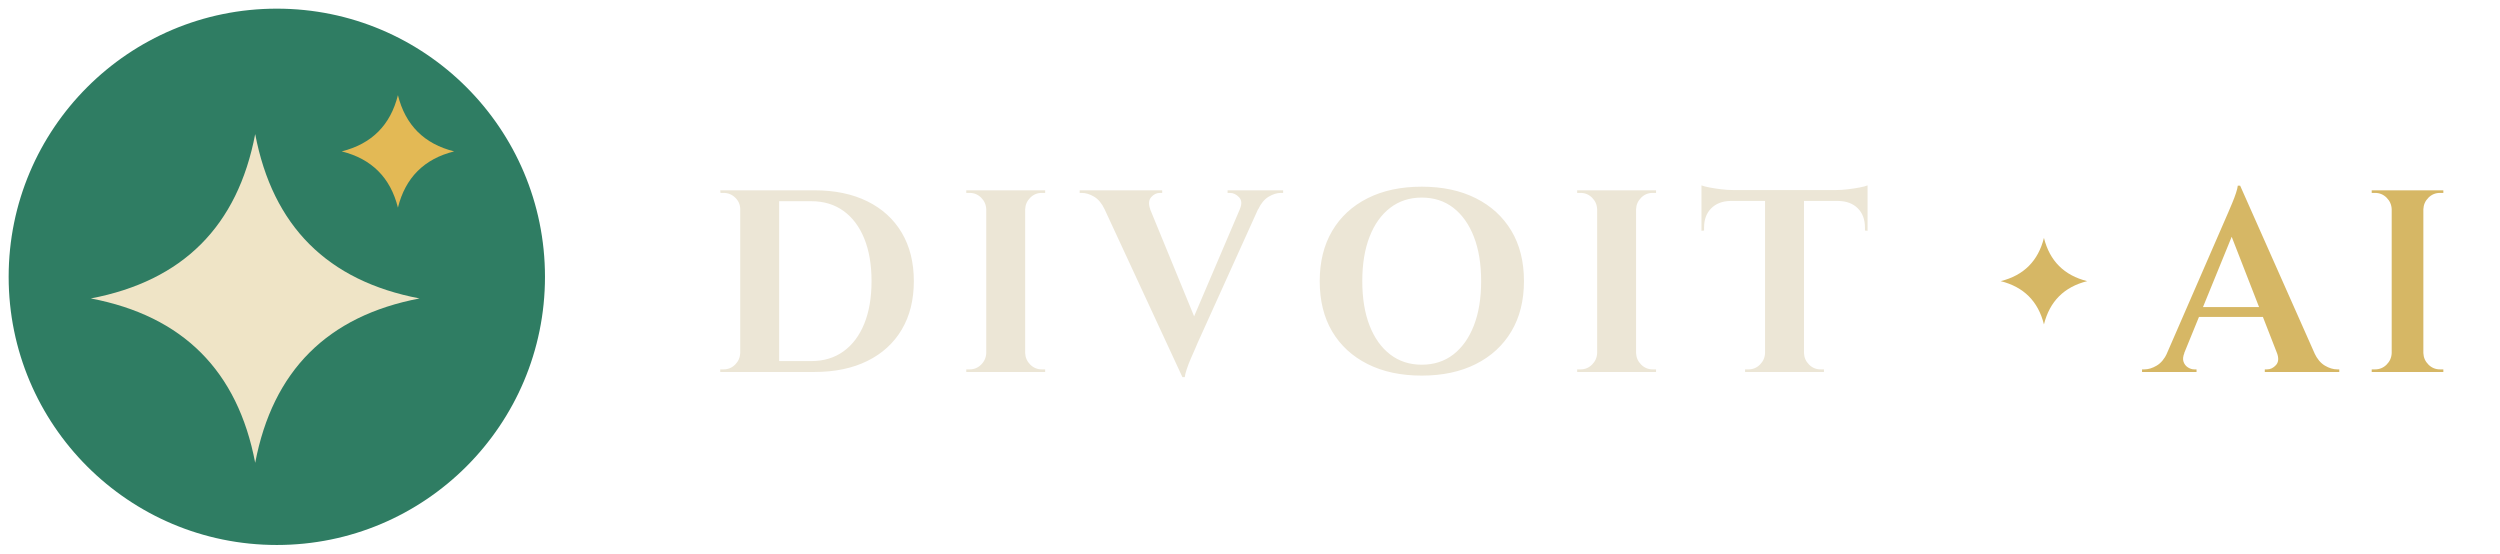
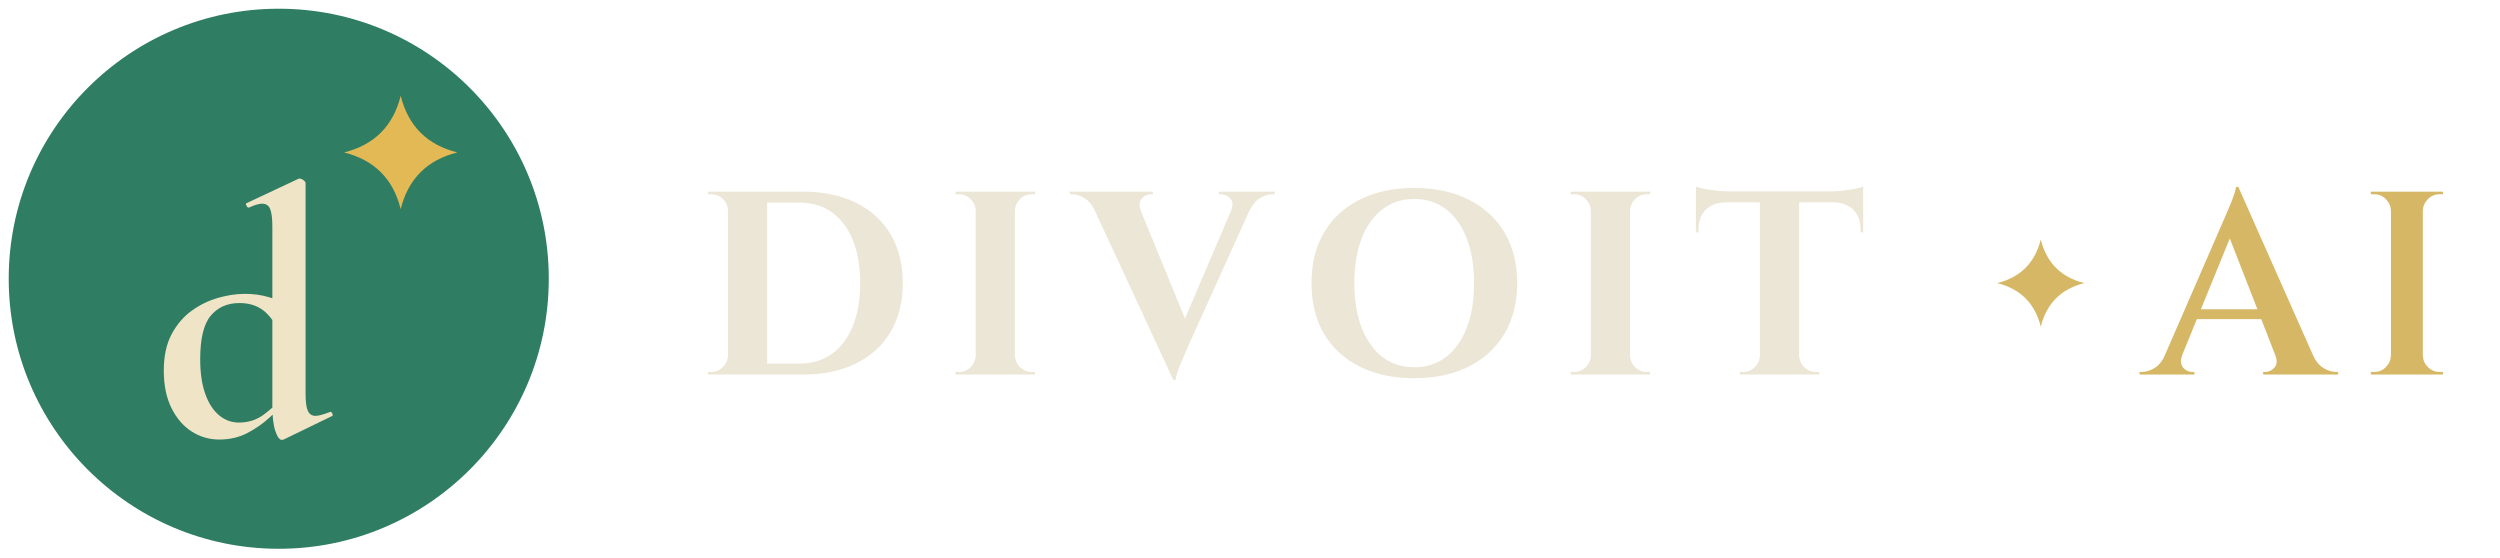
- <svg xmlns="http://www.w3.org/2000/svg" viewBox="0 0 289 64" width="289" height="64" role="img" aria-label="Divoit AI">
+ <svg xmlns="http://www.w3.org/2000/svg" viewBox="0 0 287 64" width="287" height="64" role="img" aria-label="Divoit AI">
  <g transform="translate(0,0) scale(1)">
    <circle cx="32" cy="32" r="31" fill="#2f7d63" />
-     <path d="M29.5,15.5 Q32.54,31.46 48.5,34.5 Q32.54,37.54 29.5,53.5 Q26.46,37.54 10.5,34.5 Q26.46,31.46 29.5,15.5 Z" fill="#efe4c6" />
+     <path d="M25.175 50.459Q23.43 50.459 21.988 49.526Q20.547 48.592 19.675 46.826Q18.802 45.06 18.802 42.543Q18.802 40.067 19.695 38.382Q20.588 36.698 21.988 35.683Q23.389 34.668 25.013 34.201Q26.637 33.734 28.098 33.734Q29.56 33.734 30.818 34.099Q32.076 34.465 33.091 34.993L32.158 38.281Q31.305 36.454 30.209 35.622Q29.113 34.79 27.489 34.79Q25.419 34.79 24.201 36.231Q22.983 37.672 22.983 41.244Q22.983 43.558 23.551 45.182Q24.12 46.806 25.135 47.658Q26.15 48.511 27.408 48.511Q29.032 48.511 30.25 47.618Q31.468 46.725 32.604 45.466L33.01 45.832Q32.158 46.806 31.001 47.882Q29.844 48.957 28.403 49.708Q26.961 50.459 25.175 50.459ZM35.081 21.028V45.223Q35.081 46.603 35.344 47.171Q35.608 47.74 36.217 47.74Q36.501 47.74 36.928 47.618Q37.354 47.496 37.882 47.293Q38.003 47.212 38.125 47.435Q38.247 47.658 38.166 47.74L32.564 50.459Q32.442 50.5 32.361 50.5Q31.955 50.5 31.61 49.485Q31.265 48.47 31.265 46.603V26.021Q31.265 24.641 31.021 24.012Q30.777 23.382 30.087 23.382Q29.803 23.382 29.417 23.504Q29.032 23.626 28.585 23.829Q28.423 23.869 28.301 23.626Q28.179 23.382 28.26 23.342L34.228 20.541Q34.309 20.5 34.39 20.5Q34.593 20.5 34.837 20.683Q35.081 20.865 35.081 21.028Z" fill="#efe4c6" />
    <path d="M46,11.0 Q47.3,16.2 52.5,17.5 Q47.3,18.8 46,24.0 Q44.7,18.8 39.5,17.5 Q44.7,16.2 46,11.0 Z" fill="#e3b955" />
  </g>
-   <path d="M94.15 22.0Q97.69 22.0 100.27 23.275Q102.85 24.55 104.245 26.905Q105.64 29.26 105.64 32.5Q105.64 35.74 104.245 38.095Q102.85 40.45 100.27 41.725Q97.69 43.0 94.15 43.0H87.01L86.98 41.74Q87.85 41.74 88.795 41.74Q89.74 41.74 90.64 41.74Q91.54 41.74 92.245 41.74Q92.95 41.74 93.37 41.74Q93.79 41.74 93.79 41.74Q95.95 41.74 97.51 40.615Q99.07 39.49 99.91 37.42Q100.75 35.35 100.75 32.5Q100.75 29.65 99.91 27.58Q99.07 25.51 97.51 24.385Q95.95 23.26 93.79 23.26Q93.79 23.26 93.355 23.26Q92.92 23.26 92.17 23.26Q91.42 23.26 90.49 23.26Q89.56 23.26 88.57 23.26Q87.58 23.26 86.68 23.26V22.0ZM90.07 22.0V43.0H85.57V22.0ZM85.66 40.81V43.0H83.26V42.7Q83.26 42.7 83.455 42.7Q83.65 42.7 83.65 42.7Q84.43 42.7 84.985 42.145Q85.54 41.59 85.57 40.81ZM85.66 24.19H85.57Q85.57 23.41 85.0 22.855Q84.43 22.3 83.65 22.3Q83.65 22.3 83.47 22.3Q83.29 22.3 83.29 22.3L83.26 22.0H85.66Z M118.51 22.0V43.0H114.01V22.0ZM114.1 40.81V43.0H111.7V42.7Q111.7 42.7 111.895 42.7Q112.09 42.7 112.09 42.7Q112.87 42.7 113.425 42.145Q113.98 41.59 114.01 40.81ZM114.1 24.19H114.01Q113.98 23.41 113.425 22.855Q112.87 22.3 112.09 22.3Q112.09 22.3 111.895 22.3Q111.7 22.3 111.7 22.3V22.0H114.1ZM118.42 40.81H118.51Q118.54 41.59 119.095 42.145Q119.65 42.7 120.43 42.7Q120.43 42.7 120.61 42.7Q120.79 42.7 120.82 42.7V43.0H118.42ZM118.42 24.19V22.0H120.82V22.3Q120.79 22.3 120.61 22.3Q120.43 22.3 120.43 22.3Q119.65 22.3 119.095 22.855Q118.54 23.41 118.51 24.19Z M136.69 43.6 126.76 22.18H132.13L138.55 37.81ZM136.69 43.6 136.6 39.94 144.22 22.09H146.38L138.43 39.67Q138.37 39.85 138.145 40.345Q137.92 40.84 137.65 41.47Q137.38 42.1 137.185 42.685Q136.99 43.27 136.96 43.6ZM143.32 24.19Q143.71 23.29 143.23 22.795Q142.75 22.3 142.18 22.3H141.91V22.0H148.33V22.3Q148.33 22.3 148.195 22.3Q148.06 22.3 148.06 22.3Q147.4 22.3 146.665 22.735Q145.93 23.17 145.45 24.19ZM132.97 24.19H127.69Q127.21 23.17 126.475 22.735Q125.74 22.3 125.05 22.3Q125.05 22.3 124.93 22.3Q124.81 22.3 124.81 22.3V22.0H134.35V22.3H134.08Q133.51 22.3 133.075 22.795Q132.64 23.29 132.97 24.19Z M164.35 21.58Q167.95 21.58 170.605 22.915Q173.26 24.25 174.715 26.68Q176.17 29.11 176.17 32.5Q176.17 35.86 174.715 38.305Q173.26 40.75 170.605 42.085Q167.95 43.42 164.35 43.42Q160.75 43.42 158.095 42.085Q155.44 40.75 154 38.32Q152.56 35.89 152.56 32.5Q152.56 29.14 154 26.695Q155.44 24.25 158.095 22.915Q160.75 21.58 164.35 21.58ZM164.35 42.16Q166.48 42.16 168.01 40.975Q169.54 39.79 170.38 37.63Q171.22 35.47 171.22 32.5Q171.22 29.53 170.38 27.37Q169.54 25.21 168.01 24.025Q166.48 22.84 164.35 22.84Q162.25 22.84 160.705 24.025Q159.16 25.21 158.32 27.37Q157.48 29.53 157.48 32.5Q157.48 35.47 158.32 37.63Q159.16 39.79 160.705 40.975Q162.25 42.16 164.35 42.16Z M189.13 22.0V43.0H184.63V22.0ZM184.72 40.81V43.0H182.32V42.7Q182.32 42.7 182.515 42.7Q182.71 42.7 182.71 42.7Q183.49 42.7 184.045 42.145Q184.6 41.59 184.63 40.81ZM184.72 24.19H184.63Q184.6 23.41 184.045 22.855Q183.49 22.3 182.71 22.3Q182.71 22.3 182.515 22.3Q182.32 22.3 182.32 22.3V22.0H184.72ZM189.04 40.81H189.13Q189.16 41.59 189.715 42.145Q190.27 42.7 191.05 42.7Q191.05 42.7 191.23 42.7Q191.41 42.7 191.44 42.7V43.0H189.04ZM189.04 24.19V22.0H191.44V22.3Q191.41 22.3 191.23 22.3Q191.05 22.3 191.05 22.3Q190.27 22.3 189.715 22.855Q189.16 23.41 189.13 24.19Z M208.54 22.09V43.0H204.04V22.09ZM215.89 21.97V23.23H196.69V21.97ZM215.89 23.14V26.68L215.59 26.65V26.32Q215.59 24.91 214.765 24.085Q213.94 23.26 212.53 23.23V23.14ZM215.89 21.43V22.3L212.23 21.97Q212.89 21.97 213.625 21.88Q214.36 21.79 214.99 21.67Q215.62 21.55 215.89 21.43ZM204.13 40.81V43.0H201.73V42.7Q201.73 42.7 201.925 42.7Q202.12 42.7 202.12 42.7Q202.9 42.7 203.455 42.145Q204.01 41.59 204.04 40.81ZM208.45 40.81H208.54Q208.57 41.59 209.125 42.145Q209.68 42.7 210.46 42.7Q210.46 42.7 210.655 42.7Q210.85 42.7 210.85 42.7V43.0H208.45ZM200.02 23.14V23.23Q198.64 23.26 197.815 24.085Q196.99 24.91 196.99 26.32V26.65L196.69 26.68V23.14ZM196.69 21.43Q196.99 21.55 197.605 21.67Q198.22 21.79 198.97 21.88Q199.72 21.97 200.35 21.97L196.69 22.3Z" fill="#ece6d6" />
-   <path d="M236.28,27.5 Q237.28,31.5 241.28,32.5 Q237.28,33.5 236.28,37.5 Q235.28,33.5 231.28,32.5 Q235.28,31.5 236.28,27.5 Z" fill="#d6b765" />
-   <path d="M258.96 21.46 268.44 42.82H264.0L257.55 26.26ZM252.51 40.81Q252.27 41.41 252.42 41.83Q252.57 42.25 252.93 42.475Q253.29 42.7 253.65 42.7H253.92V43.0H247.62V42.7Q247.62 42.7 247.755 42.7Q247.89 42.7 247.89 42.7Q248.58 42.7 249.315 42.265Q250.05 41.83 250.53 40.81ZM258.96 21.46 259.11 24.61 251.64 42.91H249.6L257.34 25.12Q257.4 25.0 257.595 24.535Q257.79 24.07 258.045 23.47Q258.3 22.87 258.48 22.315Q258.66 21.76 258.69 21.46ZM262.47 35.5V36.64H253.44V35.5ZM263.22 40.81H267.54Q268.02 41.83 268.755 42.265Q269.49 42.7 270.18 42.7Q270.18 42.7 270.3 42.7Q270.42 42.7 270.42 42.7V43.0H261.81V42.7H262.08Q262.65 42.7 263.1 42.205Q263.55 41.71 263.22 40.81Z M280.14 22.0V43.0H276.48V22.0ZM276.57 40.81V43.0H274.17V42.7Q274.17 42.7 274.365 42.7Q274.56 42.7 274.56 42.7Q275.34 42.7 275.895 42.145Q276.45 41.59 276.48 40.81ZM276.57 24.19H276.48Q276.45 23.41 275.895 22.855Q275.34 22.3 274.56 22.3Q274.56 22.3 274.365 22.3Q274.17 22.3 274.17 22.3V22.0H276.57ZM280.05 40.81H280.14Q280.17 41.59 280.725 42.145Q281.28 42.7 282.06 42.7Q282.06 42.7 282.24 42.7Q282.42 42.7 282.45 42.7V43.0H280.05ZM280.05 24.19V22.0H282.45V22.3Q282.42 22.3 282.24 22.3Q282.06 22.3 282.06 22.3Q281.28 22.3 280.725 22.855Q280.17 23.41 280.14 24.19Z" fill="#d6b765" />
+   <path d="M92.15 22.0Q95.69 22.0 98.27 23.275Q100.85 24.55 102.245 26.905Q103.64 29.26 103.64 32.5Q103.64 35.74 102.245 38.095Q100.85 40.45 98.27 41.725Q95.69 43.0 92.15 43.0H85.01L84.98 41.74Q85.85 41.74 86.795 41.74Q87.74 41.74 88.64 41.74Q89.54 41.74 90.245 41.74Q90.95 41.74 91.37 41.74Q91.79 41.74 91.79 41.74Q93.95 41.74 95.51 40.615Q97.07 39.49 97.91 37.42Q98.75 35.35 98.75 32.5Q98.75 29.65 97.91 27.58Q97.07 25.51 95.51 24.385Q93.95 23.26 91.79 23.26Q91.79 23.26 91.355 23.26Q90.92 23.26 90.17 23.26Q89.42 23.26 88.49 23.26Q87.56 23.26 86.57 23.26Q85.58 23.26 84.68 23.26V22.0ZM88.07 22.0V43.0H83.57V22.0ZM83.66 40.81V43.0H81.26V42.7Q81.26 42.7 81.455 42.7Q81.65 42.7 81.65 42.7Q82.43 42.7 82.985 42.145Q83.54 41.59 83.57 40.81ZM83.66 24.19H83.57Q83.57 23.41 83.0 22.855Q82.43 22.3 81.65 22.3Q81.65 22.3 81.47 22.3Q81.29 22.3 81.29 22.3L81.26 22.0H83.66Z M116.51 22.0V43.0H112.01V22.0ZM112.1 40.81V43.0H109.7V42.7Q109.7 42.7 109.895 42.7Q110.09 42.7 110.09 42.7Q110.87 42.7 111.425 42.145Q111.98 41.59 112.01 40.81ZM112.1 24.19H112.01Q111.98 23.41 111.425 22.855Q110.87 22.3 110.09 22.3Q110.09 22.3 109.895 22.3Q109.7 22.3 109.7 22.3V22.0H112.1ZM116.42 40.81H116.51Q116.54 41.59 117.095 42.145Q117.65 42.7 118.43 42.7Q118.43 42.7 118.61 42.7Q118.79 42.7 118.82 42.7V43.0H116.42ZM116.42 24.19V22.0H118.82V22.3Q118.79 22.3 118.61 22.3Q118.43 22.3 118.43 22.3Q117.65 22.3 117.095 22.855Q116.54 23.41 116.51 24.19Z M134.69 43.6 124.76 22.18H130.13L136.55 37.81ZM134.69 43.6 134.6 39.94 142.22 22.09H144.38L136.43 39.67Q136.37 39.85 136.145 40.345Q135.92 40.84 135.65 41.47Q135.38 42.1 135.185 42.685Q134.99 43.27 134.96 43.6ZM141.32 24.19Q141.71 23.29 141.23 22.795Q140.75 22.3 140.18 22.3H139.91V22.0H146.33V22.3Q146.33 22.3 146.195 22.3Q146.06 22.3 146.06 22.3Q145.4 22.3 144.665 22.735Q143.93 23.17 143.45 24.19ZM130.97 24.19H125.69Q125.21 23.17 124.475 22.735Q123.74 22.3 123.05 22.3Q123.05 22.3 122.93 22.3Q122.81 22.3 122.81 22.3V22.0H132.35V22.3H132.08Q131.51 22.3 131.075 22.795Q130.64 23.29 130.97 24.19Z M162.35 21.58Q165.95 21.58 168.605 22.915Q171.26 24.25 172.715 26.68Q174.17 29.11 174.17 32.5Q174.17 35.86 172.715 38.305Q171.26 40.75 168.605 42.085Q165.95 43.42 162.35 43.42Q158.75 43.42 156.095 42.085Q153.44 40.75 152 38.32Q150.56 35.89 150.56 32.5Q150.56 29.14 152 26.695Q153.44 24.25 156.095 22.915Q158.75 21.58 162.35 21.58ZM162.35 42.16Q164.48 42.16 166.01 40.975Q167.54 39.79 168.38 37.63Q169.22 35.47 169.22 32.5Q169.22 29.53 168.38 27.37Q167.54 25.21 166.01 24.025Q164.48 22.84 162.35 22.84Q160.25 22.84 158.705 24.025Q157.16 25.21 156.32 27.37Q155.48 29.53 155.48 32.5Q155.48 35.47 156.32 37.63Q157.16 39.79 158.705 40.975Q160.25 42.16 162.35 42.16Z M187.13 22.0V43.0H182.63V22.0ZM182.72 40.81V43.0H180.32V42.7Q180.32 42.7 180.515 42.7Q180.71 42.7 180.71 42.7Q181.49 42.7 182.045 42.145Q182.6 41.59 182.63 40.81ZM182.72 24.19H182.63Q182.6 23.41 182.045 22.855Q181.49 22.3 180.71 22.3Q180.71 22.3 180.515 22.3Q180.32 22.3 180.32 22.3V22.0H182.72ZM187.04 40.81H187.13Q187.16 41.59 187.715 42.145Q188.27 42.7 189.05 42.7Q189.05 42.7 189.23 42.7Q189.41 42.7 189.44 42.7V43.0H187.04ZM187.04 24.19V22.0H189.44V22.3Q189.41 22.3 189.23 22.3Q189.05 22.3 189.05 22.3Q188.27 22.3 187.715 22.855Q187.16 23.41 187.13 24.19Z M206.54 22.09V43.0H202.04V22.09ZM213.89 21.97V23.23H194.69V21.97ZM213.89 23.14V26.68L213.59 26.65V26.32Q213.59 24.91 212.765 24.085Q211.94 23.26 210.53 23.23V23.14ZM213.89 21.43V22.3L210.23 21.97Q210.89 21.97 211.625 21.88Q212.36 21.79 212.99 21.67Q213.62 21.55 213.89 21.43ZM202.13 40.81V43.0H199.73V42.7Q199.73 42.7 199.925 42.7Q200.12 42.7 200.12 42.7Q200.9 42.7 201.455 42.145Q202.01 41.59 202.04 40.81ZM206.45 40.81H206.54Q206.57 41.59 207.125 42.145Q207.68 42.7 208.46 42.7Q208.46 42.7 208.655 42.7Q208.85 42.7 208.85 42.7V43.0H206.45ZM198.02 23.14V23.23Q196.64 23.26 195.815 24.085Q194.99 24.91 194.99 26.32V26.65L194.69 26.68V23.14ZM194.69 21.43Q194.99 21.55 195.605 21.67Q196.22 21.79 196.97 21.88Q197.72 21.97 198.35 21.97L194.69 22.3Z" fill="#ece6d6" />
+   <path d="M234.28,27.5 Q235.28,31.5 239.28,32.5 Q235.28,33.5 234.28,37.5 Q233.28,33.5 229.28,32.5 Q233.28,31.5 234.28,27.5 Z" fill="#d6b765" />
+   <path d="M256.96 21.46 266.44 42.82H262.0L255.55 26.26ZM250.51 40.81Q250.27 41.41 250.42 41.83Q250.57 42.25 250.93 42.475Q251.29 42.7 251.65 42.7H251.92V43.0H245.62V42.7Q245.62 42.7 245.755 42.7Q245.89 42.7 245.89 42.7Q246.58 42.7 247.315 42.265Q248.05 41.83 248.53 40.81ZM256.96 21.46 257.11 24.61 249.64 42.91H247.6L255.34 25.12Q255.4 25.0 255.595 24.535Q255.79 24.07 256.045 23.47Q256.3 22.87 256.48 22.315Q256.66 21.76 256.69 21.46ZM260.47 35.5V36.64H251.44V35.5ZM261.22 40.81H265.54Q266.02 41.83 266.755 42.265Q267.49 42.7 268.18 42.7Q268.18 42.7 268.3 42.7Q268.42 42.7 268.42 42.7V43.0H259.81V42.7H260.08Q260.65 42.7 261.1 42.205Q261.55 41.71 261.22 40.81Z M278.14 22.0V43.0H274.48V22.0ZM274.57 40.81V43.0H272.17V42.7Q272.17 42.7 272.365 42.7Q272.56 42.7 272.56 42.7Q273.34 42.7 273.895 42.145Q274.45 41.59 274.48 40.81ZM274.57 24.19H274.48Q274.45 23.41 273.895 22.855Q273.34 22.3 272.56 22.3Q272.56 22.3 272.365 22.3Q272.17 22.3 272.17 22.3V22.0H274.57ZM278.05 40.81H278.14Q278.17 41.59 278.725 42.145Q279.28 42.7 280.06 42.7Q280.06 42.7 280.24 42.7Q280.42 42.7 280.45 42.7V43.0H278.05ZM278.05 24.19V22.0H280.45V22.3Q280.42 22.3 280.24 22.3Q280.06 22.3 280.06 22.3Q279.28 22.3 278.725 22.855Q278.17 23.41 278.14 24.19Z" fill="#d6b765" />
</svg>
